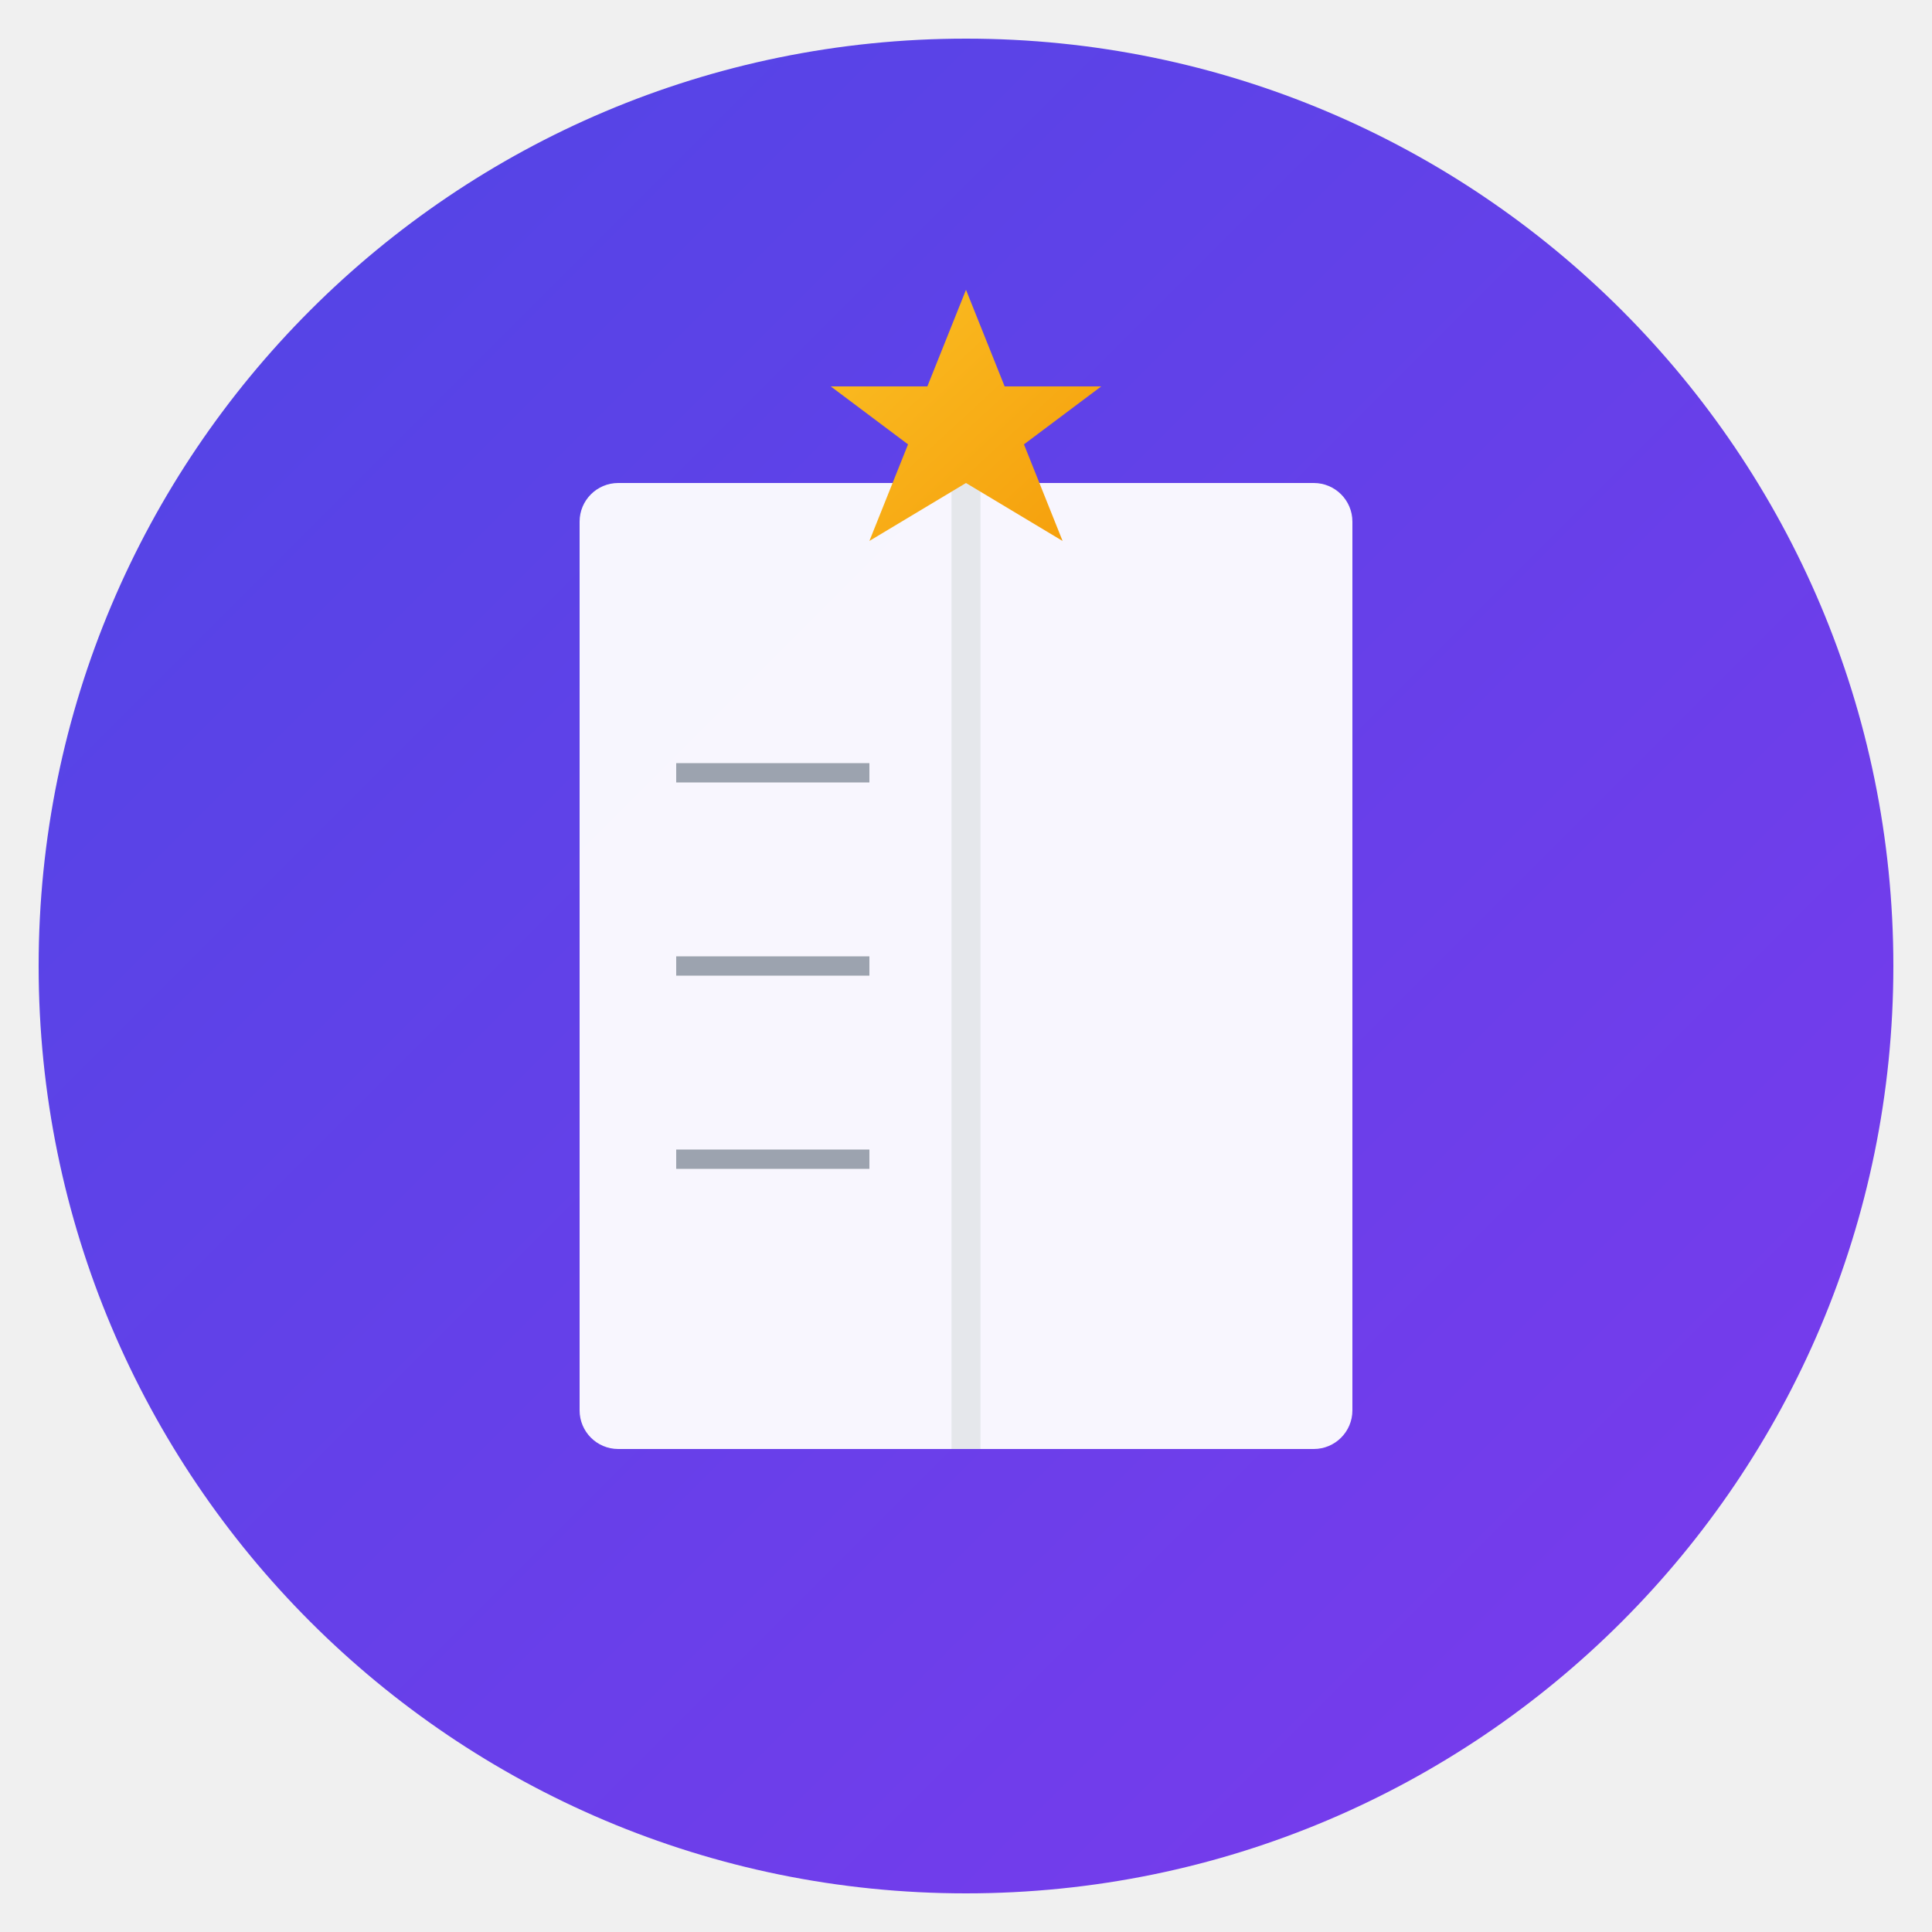
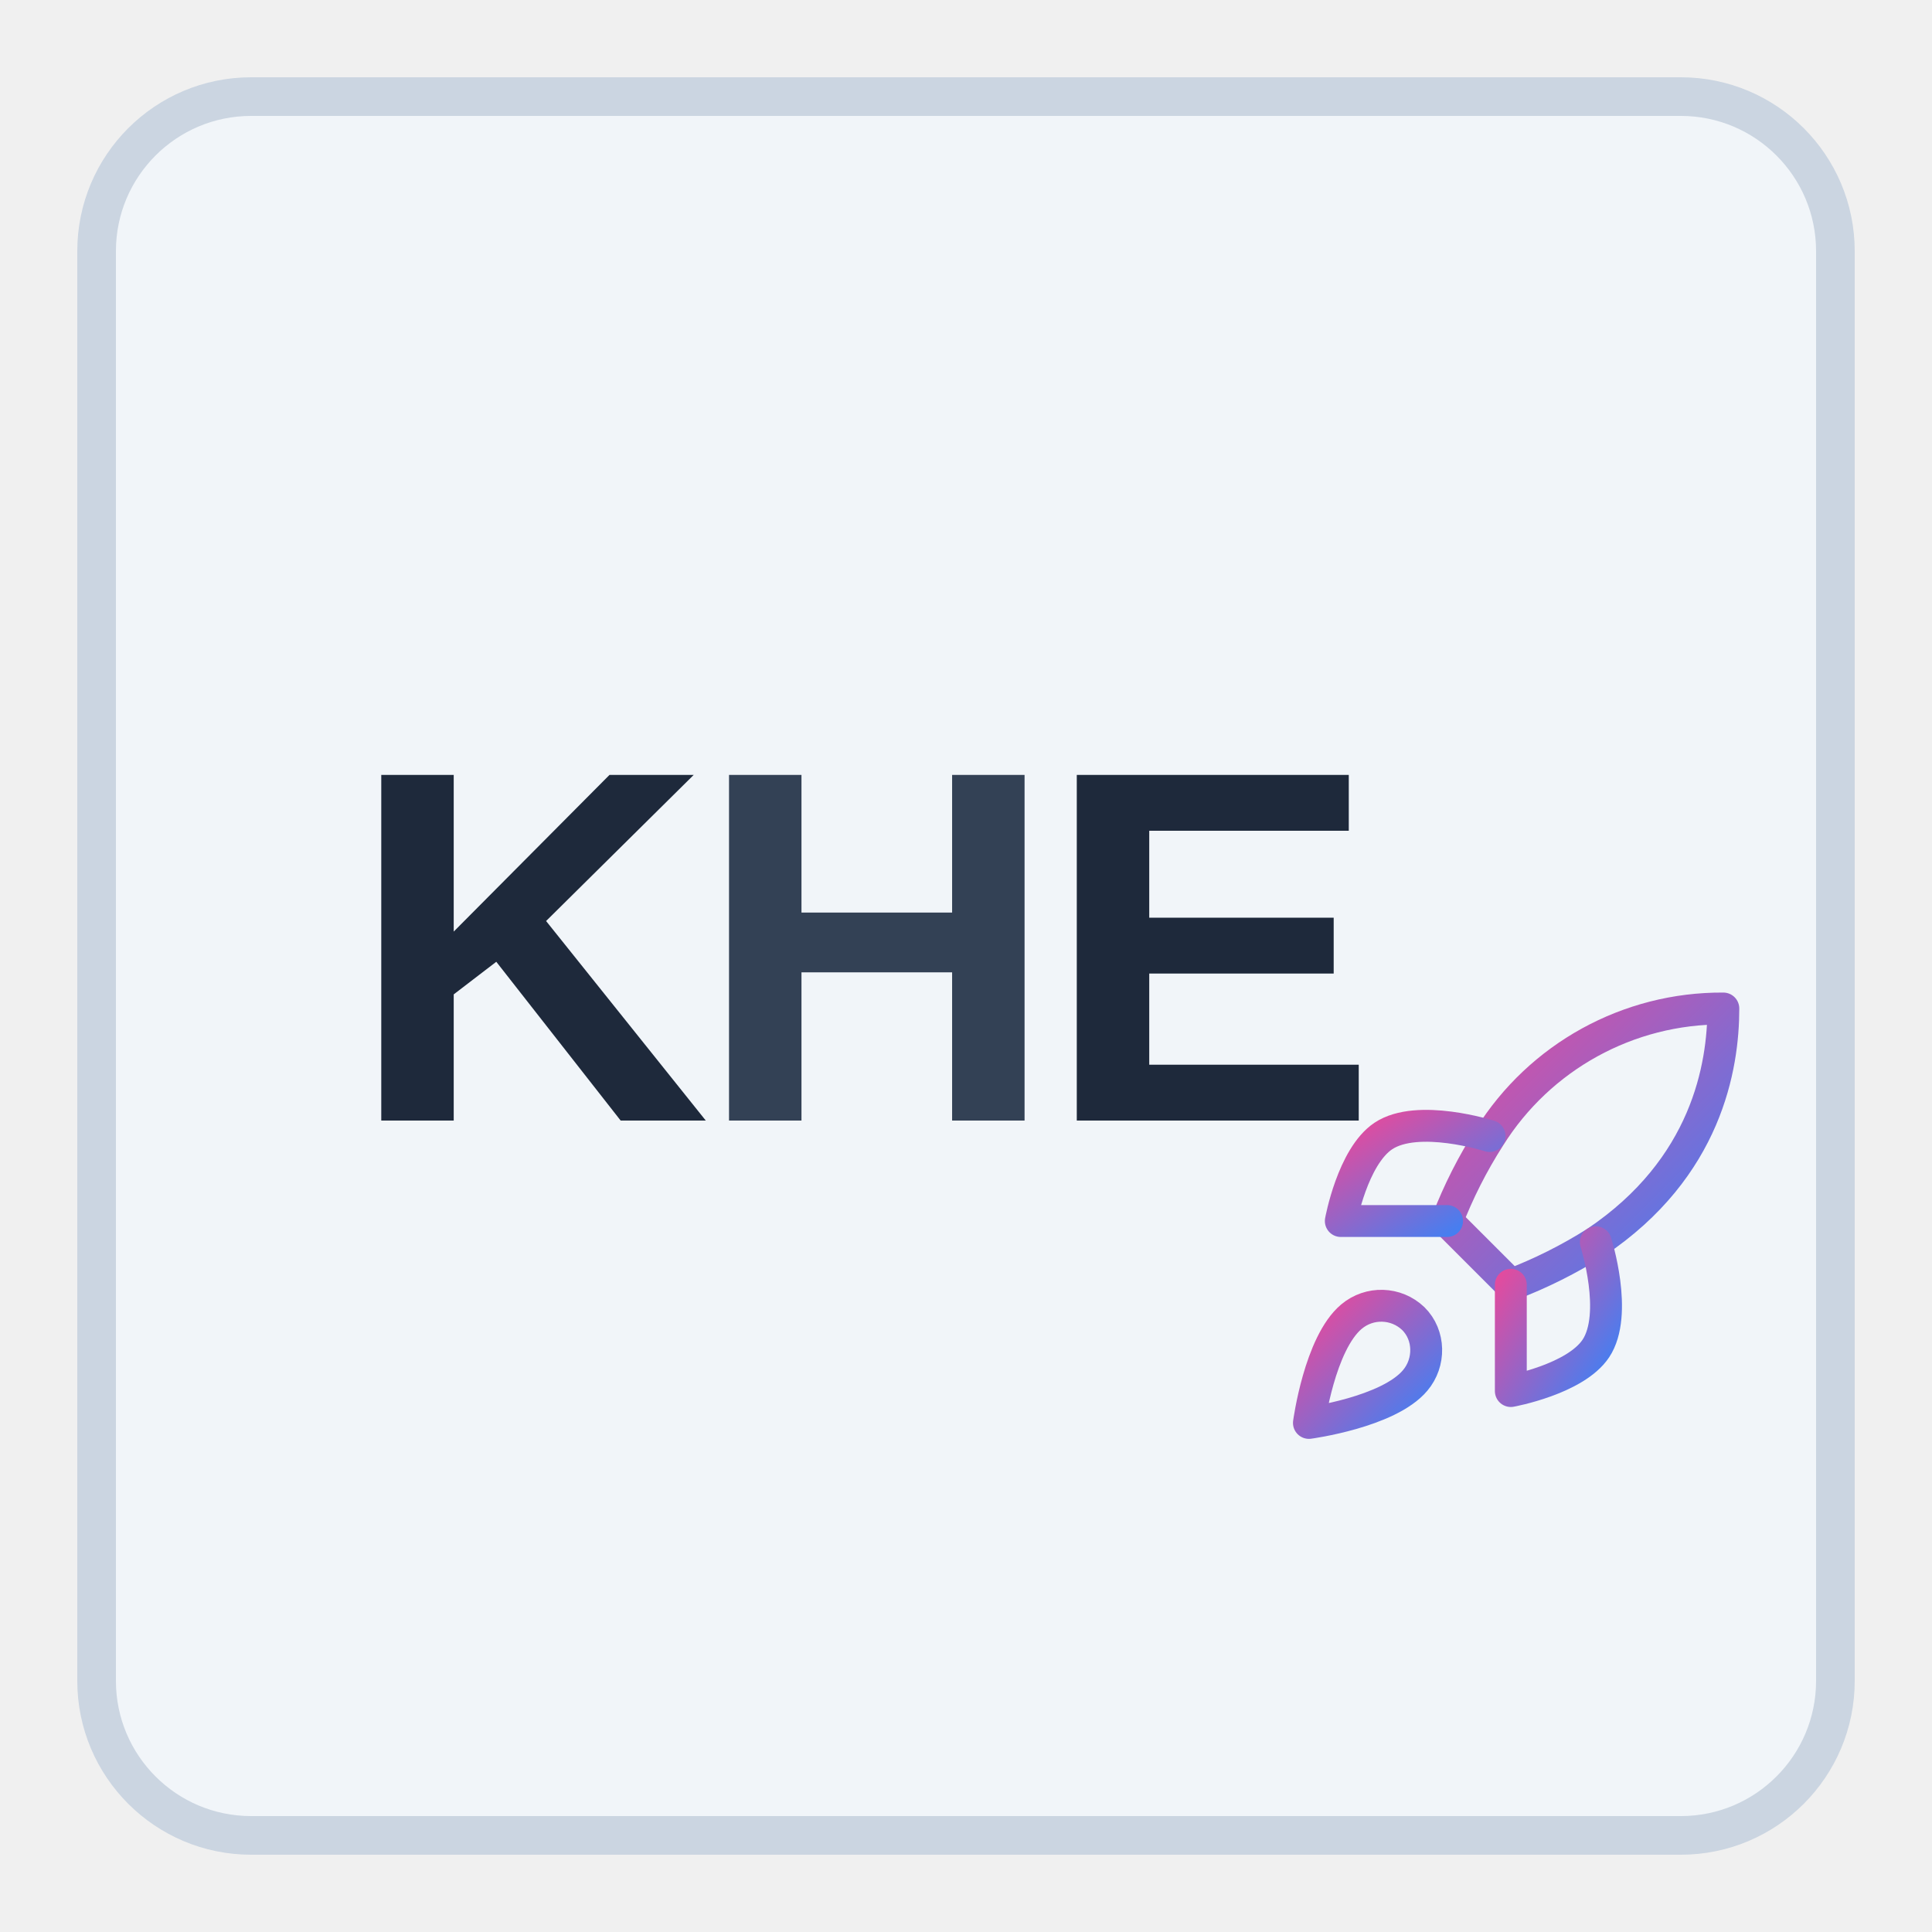
- <svg xmlns="http://www.w3.org/2000/svg" viewBox="0 0 100 100" aria-hidden="true">
+ <svg xmlns="http://www.w3.org/2000/svg" viewBox="0 0 100 100">
  <defs>
-     <linearGradient id="bookGradient" x1="0%" y1="0%" x2="100%" y2="100%">
-       <stop offset="0%" style="stop-color:#4F46E5;stop-opacity:1" />
-       <stop offset="100%" style="stop-color:#7C3AED;stop-opacity:1" />
-     </linearGradient>
-     <linearGradient id="starGradient" x1="0%" y1="0%" x2="100%" y2="100%">
-       <stop offset="0%" style="stop-color:#FBBF24;stop-opacity:1" />
-       <stop offset="100%" style="stop-color:#F59E0B;stop-opacity:1" />
+     <linearGradient id="rocketGradient" x1="0%" y1="0%" x2="100%" y2="100%">
+       <stop offset="0%" style="stop-color:#ec4899;stop-opacity:1" />
+       <stop offset="100%" style="stop-color:#3b82f6;stop-opacity:1" />
    </linearGradient>
  </defs>
-   <circle cx="50" cy="50" r="48" fill="url(#bookGradient)" />
-   <rect x="30" y="25" width="40" height="50" rx="2" fill="#FFFFFF" opacity="0.95" />
-   <line x1="50" y1="25" x2="50" y2="75" stroke="#E5E7EB" stroke-width="1.5" />
-   <line x1="35" y1="40" x2="45" y2="40" stroke="#9CA3AF" stroke-width="1" />
-   <line x1="35" y1="50" x2="45" y2="50" stroke="#9CA3AF" stroke-width="1" />
-   <line x1="35" y1="60" x2="45" y2="60" stroke="#9CA3AF" stroke-width="1" />
-   <path d="M 50 15 L 52 20 L 57 20 L 53 23 L 55 28 L 50 25 L 45 28 L 47 23 L 43 20 L 48 20 Z" fill="url(#starGradient)" />
+   <rect x="5" y="5" width="90" height="90" rx="8" fill="#f1f5f9" stroke="#cbd5e1" stroke-width="2" />
+   <text x="18" y="58" font-family="Arial, sans-serif" font-size="26" font-weight="900" fill="#1e293b" letter-spacing="-1">K</text>
+   <text x="36" y="58" font-family="Arial, sans-serif" font-size="26" font-weight="900" fill="#334155" letter-spacing="-1">H</text>
+   <text x="54" y="58" font-family="Arial, sans-serif" font-size="26" font-weight="900" fill="#1e293b" letter-spacing="-1">E</text>
+   <g transform="translate(65, 50) scale(1.1)">
+     <path d="M4.5 16.5c-1.5 1.26-2 5-2 5s3.74-.5 5-2c.71-.84.7-2.13-.09-2.91a2.18 2.18 0 0 0-2.91-.09z" stroke="url(#rocketGradient)" stroke-width="1.5" stroke-linecap="round" stroke-linejoin="round" fill="none" />
+     <path d="m12 15-3-3a22 22 0 0 1 2-3.95A12.88 12.88 0 0 1 22 2c0 2.72-.78 7.5-6 11a22.35 22.35 0 0 1-4 2z" stroke="url(#rocketGradient)" stroke-width="1.5" stroke-linecap="round" stroke-linejoin="round" fill="none" />
+     <path d="M9 12H4s.55-3.03 2-4c1.62-1.08 5 0 5 0" stroke="url(#rocketGradient)" stroke-width="1.5" stroke-linecap="round" stroke-linejoin="round" fill="none" />
+     <path d="M12 15v5s3.03-.55 4-2c1.08-1.62 0-5 0-5" stroke="url(#rocketGradient)" stroke-width="1.5" stroke-linecap="round" stroke-linejoin="round" fill="none" />
+   </g>
</svg>
